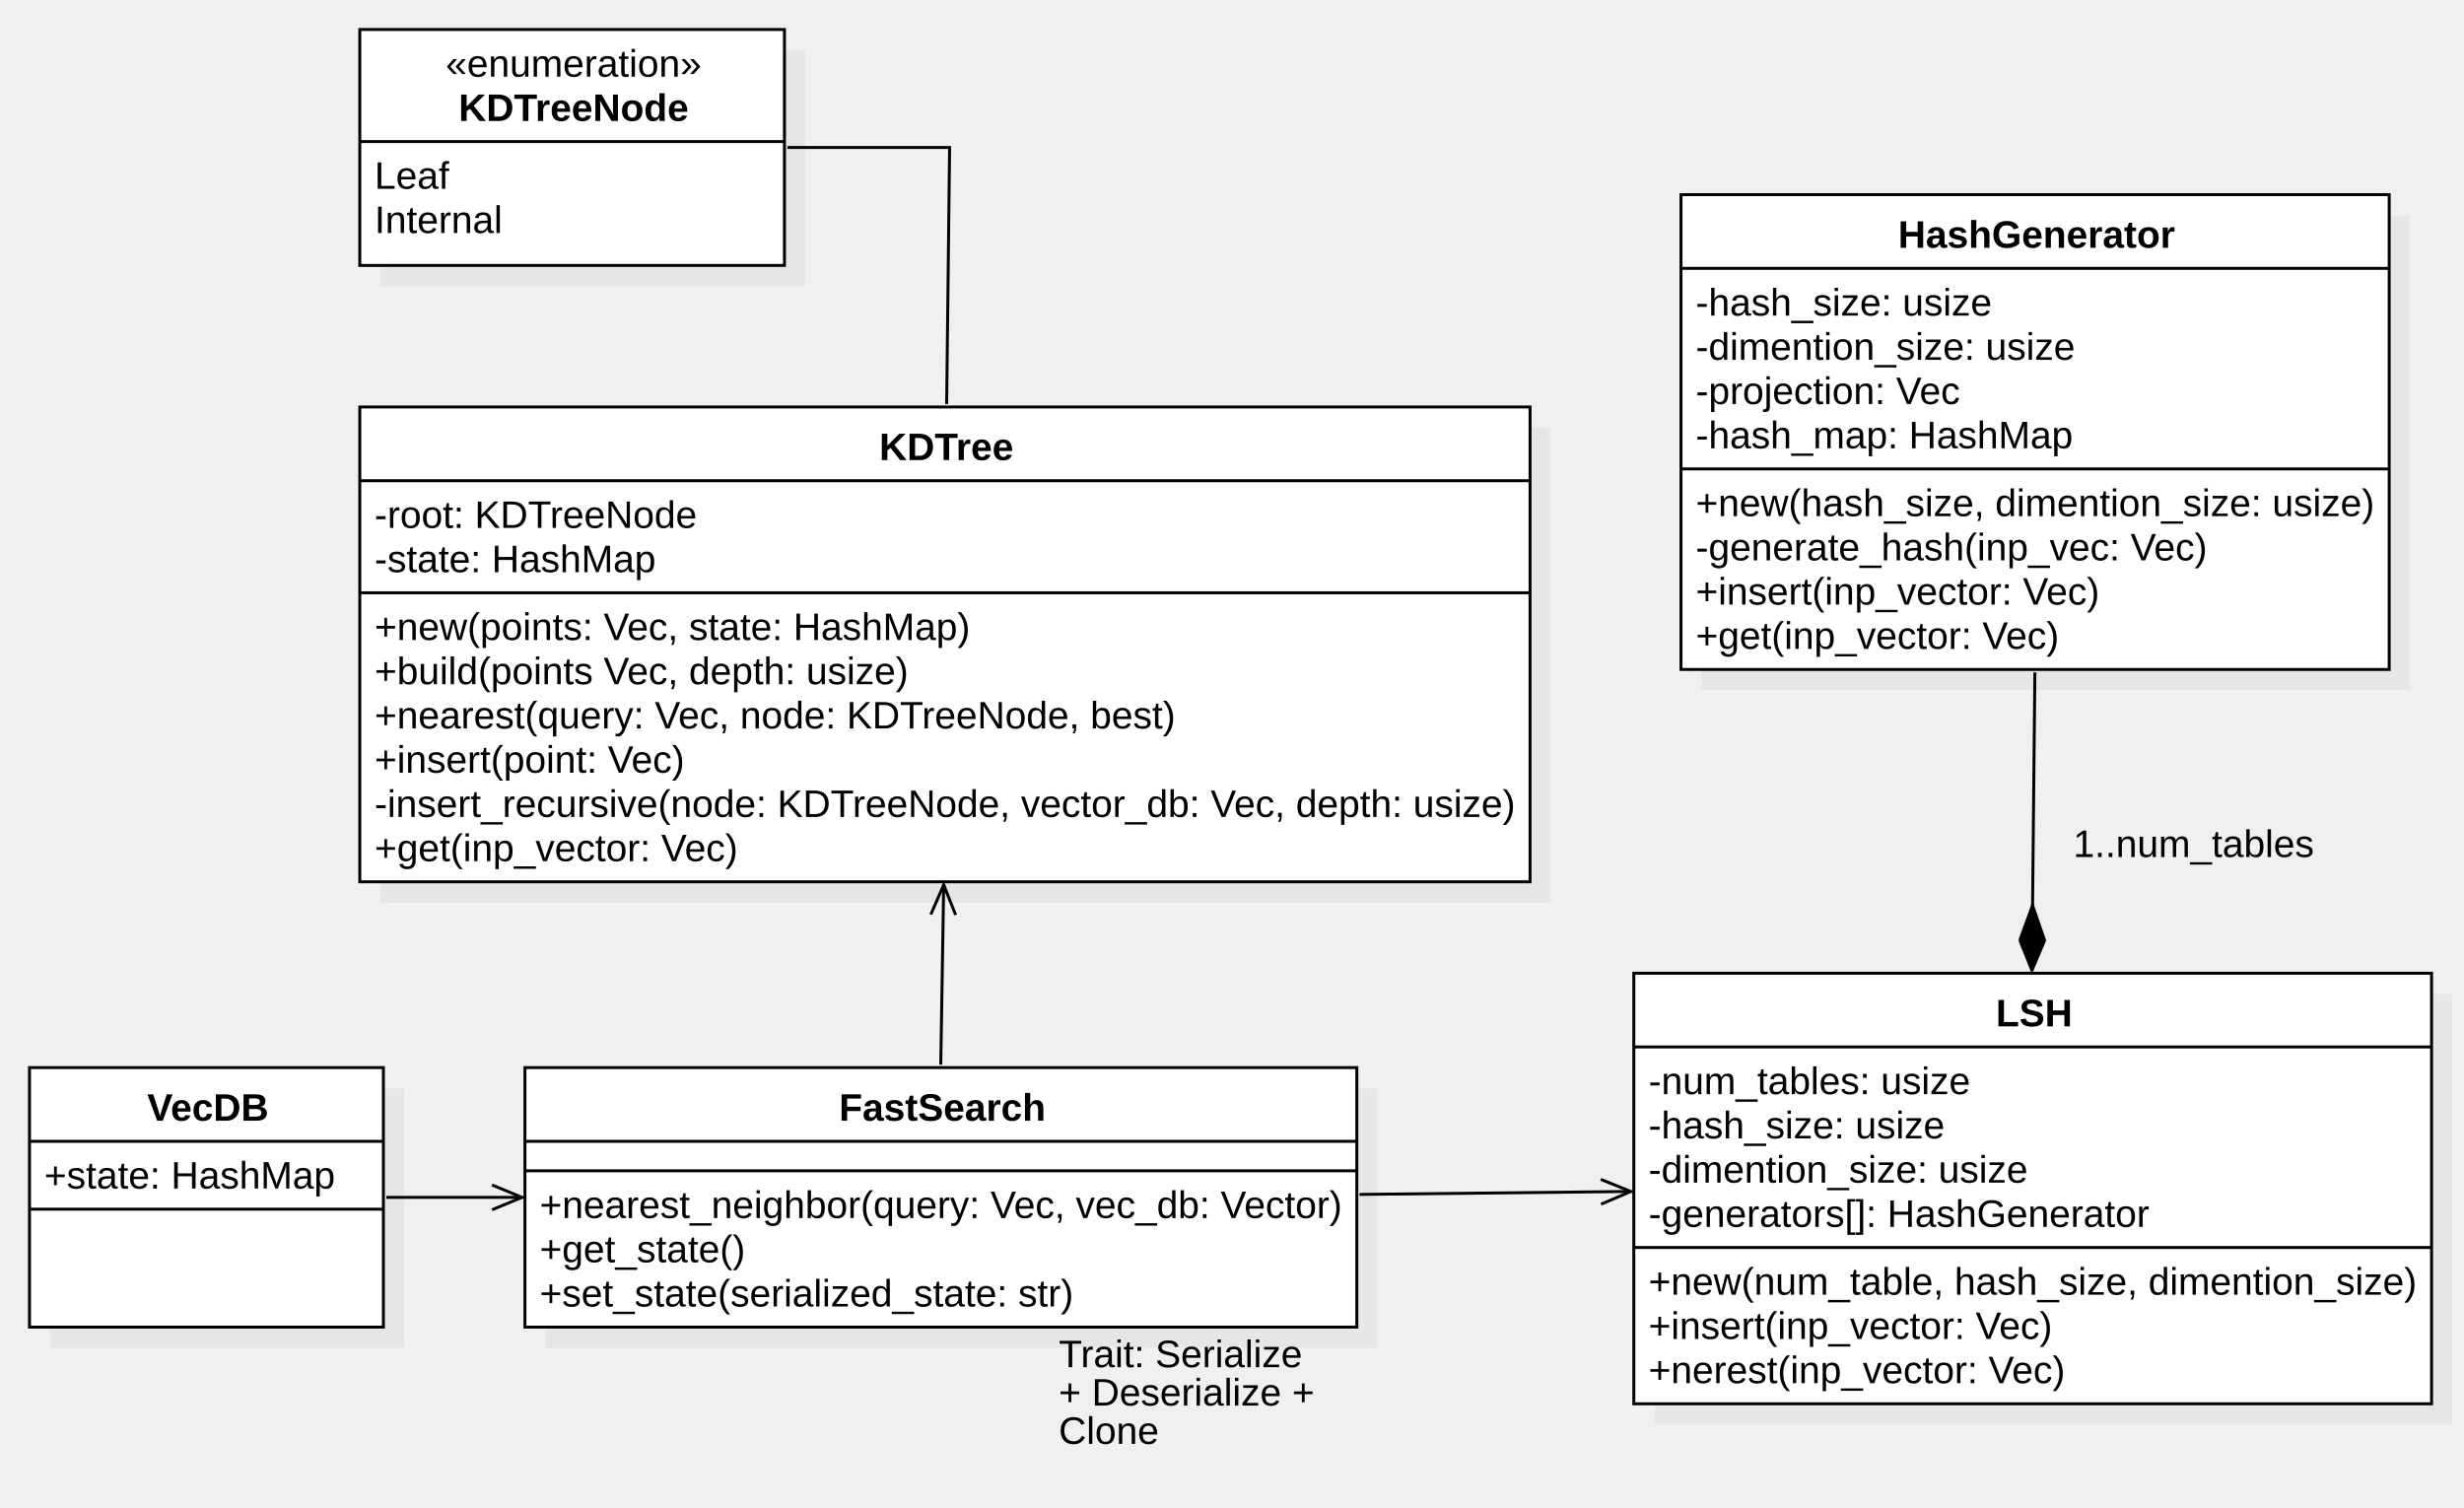
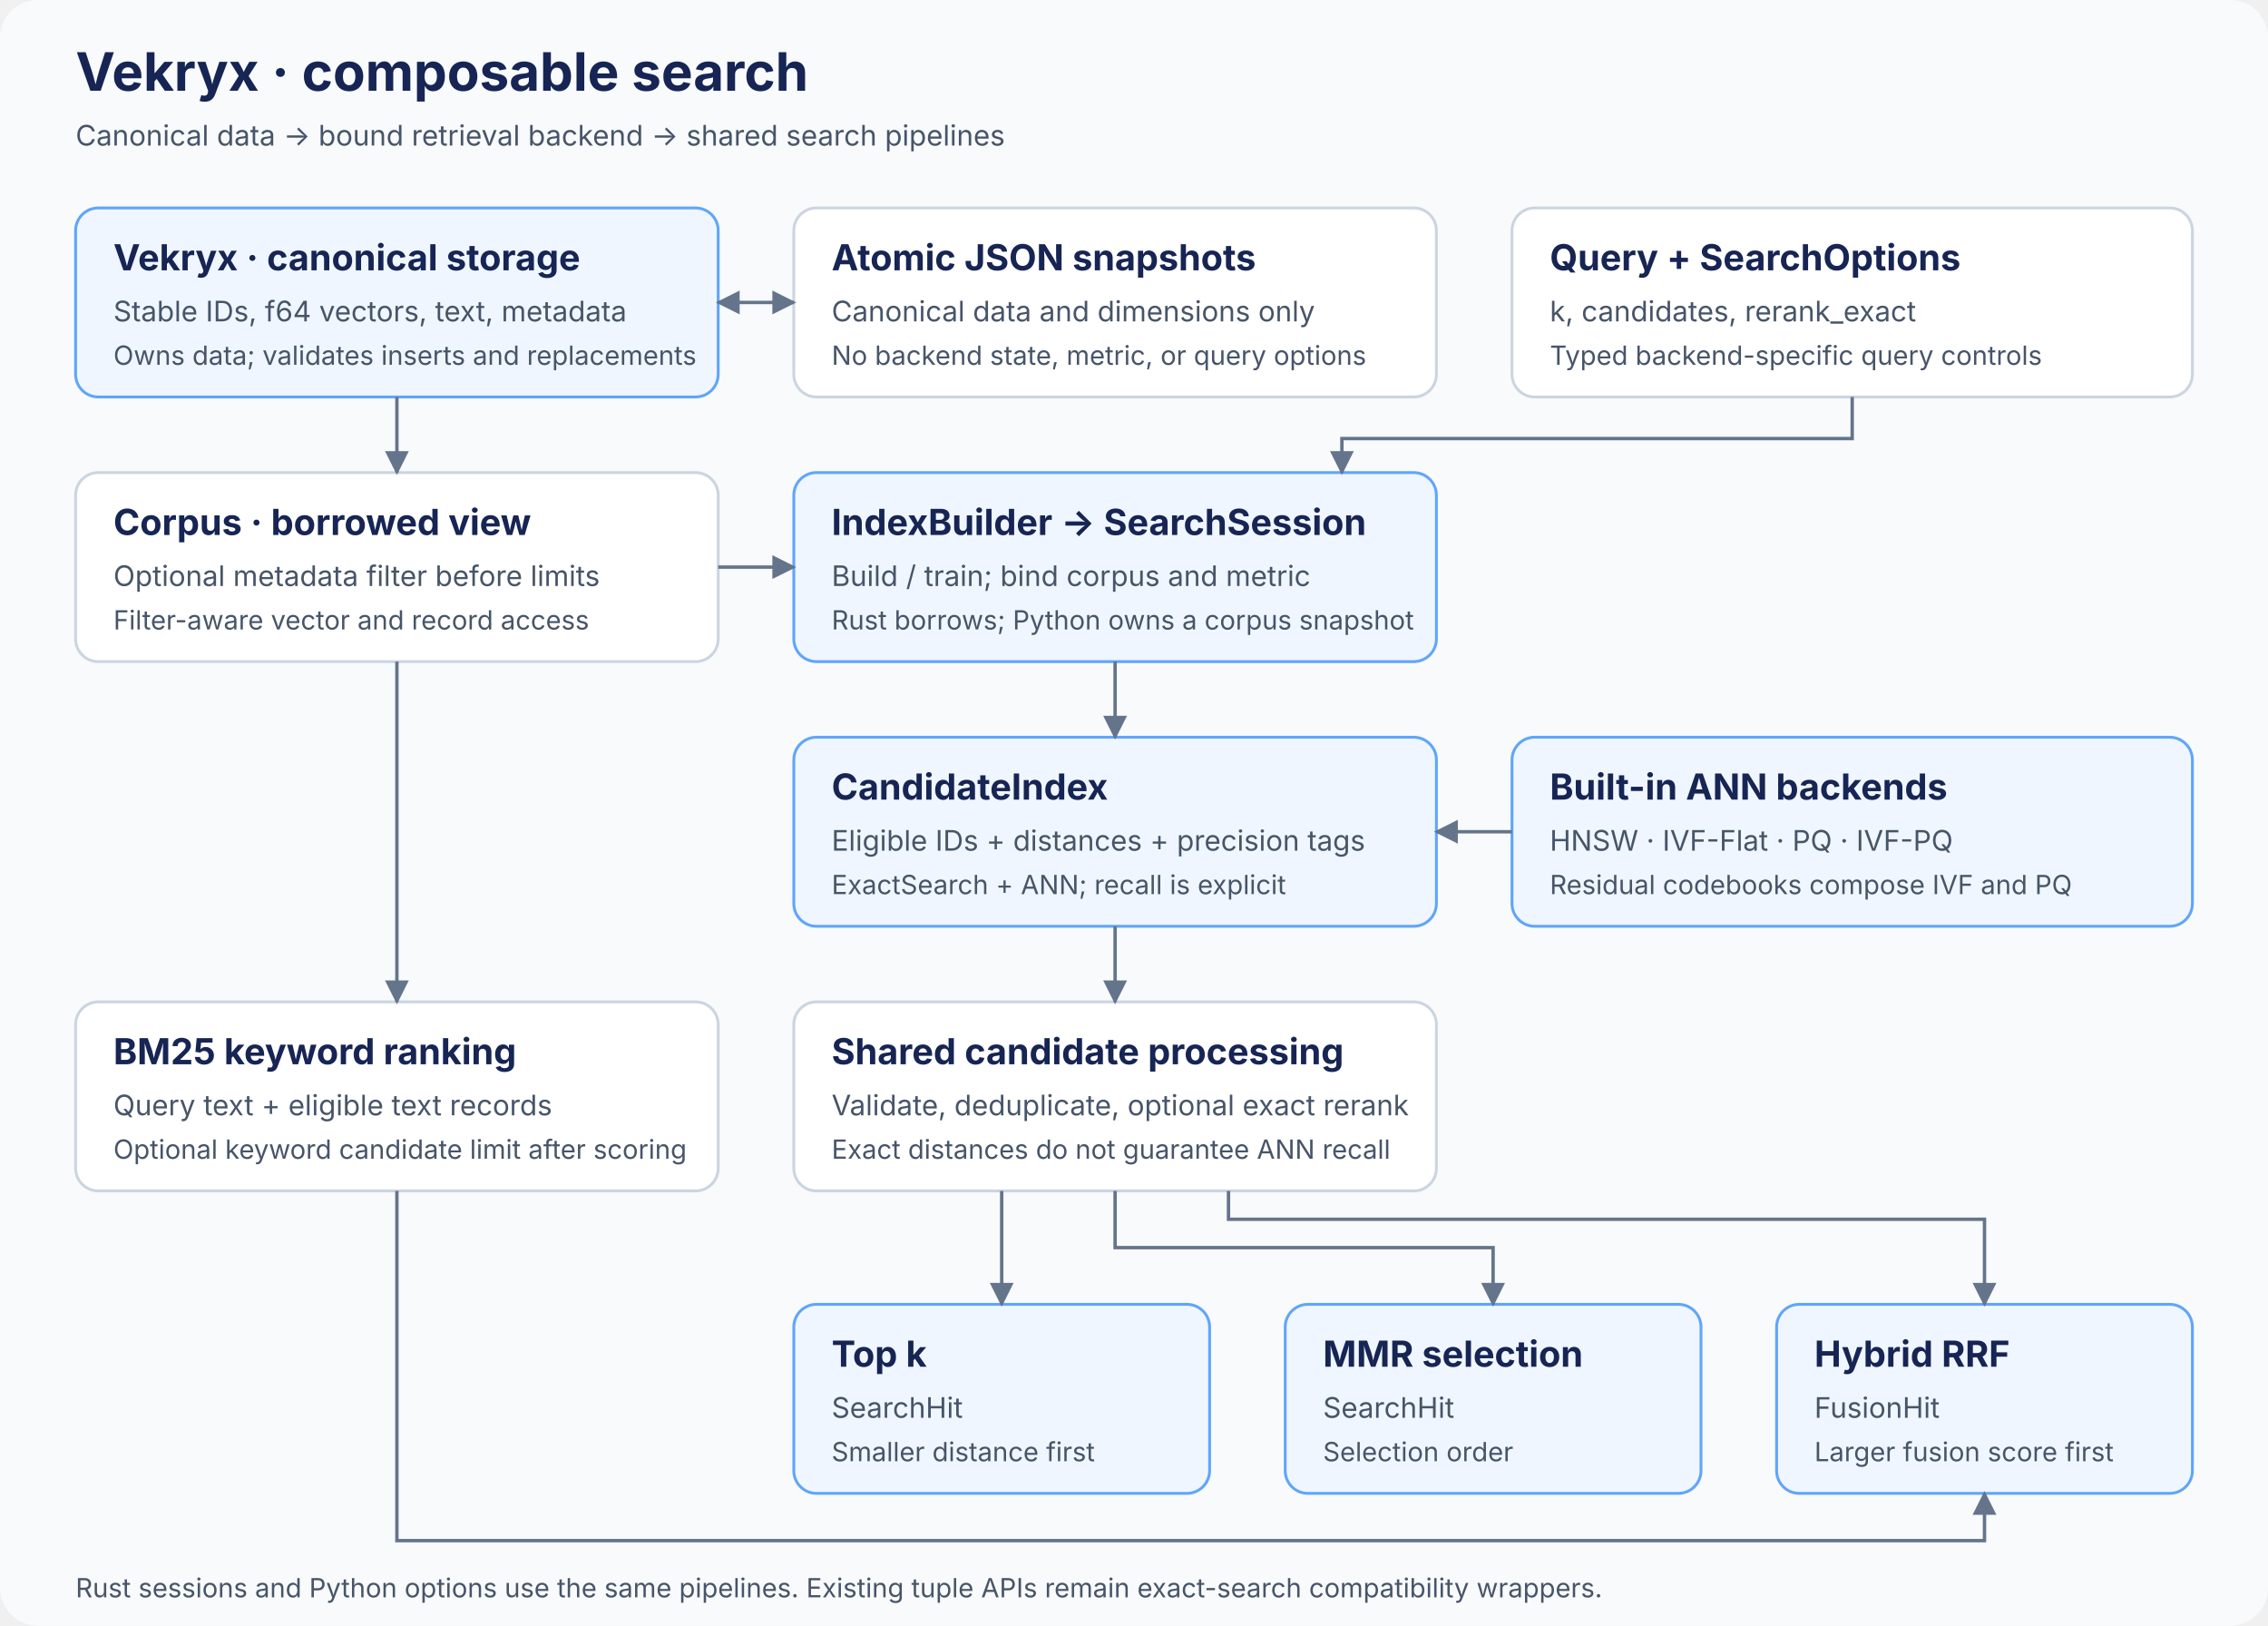
- <svg xmlns="http://www.w3.org/2000/svg" height="511" version="1.1" width="835.508">
-   <defs />
-   <g>
-     <g>
-       <rect fill="#C0C0C0" fill-opacity="0.2" height="161" stroke="none" transform="matrix(1 0 0 1 -54 -166)" width="396.82" x="183" y="311" />
-     </g>
-     <g>
-       <rect fill="#ffffff" height="161" stroke="none" transform="matrix(1 0 0 1 -54 -166)" width="396.82" x="176" y="304" />
-     </g>
-     <g>
-       <path d=" M 122 138 L 518.82 138 L 518.82 299 L 122 299 L 122 138 Z Z" fill="none" paint-order="fill stroke markers" stroke="#000000" stroke-dasharray="" stroke-miterlimit="10" />
-     </g>
-     <g>
-       <path d=" M 122 163 L 518.82 163" fill="none" paint-order="fill stroke markers" stroke="#000000" stroke-dasharray="" stroke-miterlimit="10" />
-     </g>
-     <g>
-       <path d=" M 122 201 L 518.82 201" fill="none" paint-order="fill stroke markers" stroke="#000000" stroke-dasharray="" stroke-miterlimit="10" />
-     </g>
-     <g>
-       <g>
-         <path fill="none" stroke="none" />
-         <text dominant-baseline="central" fill="#000000" font-family="Arial" font-size="13px" font-style="normal" font-weight="bold" stroke="none" text-anchor="middle" text-decoration="undefined" transform="matrix(1 0 0 1 -54 -166)" x="374.91" y="317.5">KDTree</text>
-       </g>
-     </g>
-     <g>
-       <g>
-         <path fill="none" stroke="none" />
-         <text dominant-baseline="central" fill="#000000" font-family="Arial" font-size="13px" font-style="normal" font-weight="normal" stroke="none" text-anchor="start" text-decoration="undefined" transform="matrix(1 0 0 1 -54 -166)" x="181" y="340.5">-root: KDTreeNode</text>
-       </g>
-     </g>
-     <g>
-       <g>
-         <path fill="none" stroke="none" />
-         <text dominant-baseline="central" fill="#000000" font-family="Arial" font-size="13px" font-style="normal" font-weight="normal" stroke="none" text-anchor="start" text-decoration="undefined" transform="matrix(1 0 0 1 -54 -166)" x="181" y="355.5">-state: HashMap</text>
-       </g>
-     </g>
-     <g>
-       <g>
-         <path fill="none" stroke="none" />
-         <text dominant-baseline="central" fill="#000000" font-family="Arial" font-size="13px" font-style="normal" font-weight="normal" stroke="none" text-anchor="start" text-decoration="undefined" transform="matrix(1 0 0 1 -54 -166)" x="181" y="378.5">+new(points: Vec, state: HashMap)</text>
-       </g>
-     </g>
-     <g>
-       <g>
-         <path fill="none" stroke="none" />
-         <text dominant-baseline="central" fill="#000000" font-family="Arial" font-size="13px" font-style="normal" font-weight="normal" stroke="none" text-anchor="start" text-decoration="undefined" transform="matrix(1 0 0 1 -54 -166)" x="181" y="393.5">+build(points Vec, depth: usize)</text>
-       </g>
-     </g>
-     <g>
-       <g>
-         <path fill="none" stroke="none" />
-         <text dominant-baseline="central" fill="#000000" font-family="Arial" font-size="13px" font-style="normal" font-weight="normal" stroke="none" text-anchor="start" text-decoration="undefined" transform="matrix(1 0 0 1 -54 -166)" x="181" y="408.5">+nearest(query: Vec, node: KDTreeNode, best)</text>
-       </g>
-     </g>
-     <g>
-       <g>
-         <path fill="none" stroke="none" />
-         <text dominant-baseline="central" fill="#000000" font-family="Arial" font-size="13px" font-style="normal" font-weight="normal" stroke="none" text-anchor="start" text-decoration="undefined" transform="matrix(1 0 0 1 -54 -166)" x="181" y="423.5">+insert(point: Vec)</text>
-       </g>
-     </g>
-     <g>
-       <g>
-         <path fill="none" stroke="none" />
-         <text dominant-baseline="central" fill="#000000" font-family="Arial" font-size="13px" font-style="normal" font-weight="normal" stroke="none" text-anchor="start" text-decoration="undefined" transform="matrix(1 0 0 1 -54 -166)" x="181" y="438.5">-insert_recursive(node: KDTreeNode, vector_db: Vec, depth: usize)</text>
-       </g>
-     </g>
-     <g>
-       <g>
-         <path fill="none" stroke="none" />
-         <text dominant-baseline="central" fill="#000000" font-family="Arial" font-size="13px" font-style="normal" font-weight="normal" stroke="none" text-anchor="start" text-decoration="undefined" transform="matrix(1 0 0 1 -54 -166)" x="181" y="453.5">+get(inp_vector: Vec)</text>
-       </g>
-     </g>
-     <g>
-       <rect fill="#C0C0C0" fill-opacity="0.2" height="80" stroke="none" transform="matrix(1 0 0 1 -54 -166)" width="144" x="183" y="183" />
-     </g>
-     <g>
-       <rect fill="#ffffff" height="80" stroke="none" transform="matrix(1 0 0 1 -54 -166)" width="144" x="176" y="176" />
-     </g>
-     <g>
-       <path d=" M 122 10 L 266 10 L 266 90 L 122 90 L 122 10 Z Z" fill="none" paint-order="fill stroke markers" stroke="#000000" stroke-dasharray="" stroke-miterlimit="10" />
-     </g>
-     <g>
-       <path d=" M 122 48 L 266 48" fill="none" paint-order="fill stroke markers" stroke="#000000" stroke-dasharray="" stroke-miterlimit="10" />
-     </g>
-     <g>
-       <g>
-         <path fill="none" stroke="none" />
-         <text dominant-baseline="central" fill="#000000" font-family="Arial" font-size="13px" font-style="normal" font-weight="normal" stroke="none" text-anchor="middle" text-decoration="undefined" transform="matrix(1 0 0 1 -54 -166)" x="248.5" y="187.5">«enumeration»</text>
-       </g>
-     </g>
-     <g>
-       <g>
-         <path fill="none" stroke="none" />
-         <text dominant-baseline="central" fill="#000000" font-family="Arial" font-size="13px" font-style="normal" font-weight="bold" stroke="none" text-anchor="middle" text-decoration="undefined" transform="matrix(1 0 0 1 -54 -166)" x="248.5" y="202.5">KDTreeNode</text>
-       </g>
-     </g>
-     <g>
-       <g>
-         <path fill="none" stroke="none" />
-         <text dominant-baseline="central" fill="#000000" font-family="Arial" font-size="13px" font-style="normal" font-weight="normal" stroke="none" text-anchor="start" text-decoration="undefined" transform="matrix(1 0 0 1 -54 -166)" x="181" y="225.5">Leaf</text>
-       </g>
-     </g>
-     <g>
-       <g>
-         <path fill="none" stroke="none" />
-         <text dominant-baseline="central" fill="#000000" font-family="Arial" font-size="13px" font-style="normal" font-weight="normal" stroke="none" text-anchor="start" text-decoration="undefined" transform="matrix(1 0 0 1 -54 -166)" x="181" y="240.5">Internal</text>
-       </g>
-     </g>
-     <g>
-       <path d=" M 321 137 L 322 50 L 267 50" fill="none" paint-order="fill stroke markers" stroke="#000000" stroke-dasharray="" stroke-miterlimit="10" />
-     </g>
-     <g>
-       <rect fill="#C0C0C0" fill-opacity="0.2" height="88" stroke="none" transform="matrix(1 0 0 1 -54 -166)" width="282.086" x="239" y="535" />
-     </g>
-     <g>
-       <rect fill="#ffffff" height="88" stroke="none" transform="matrix(1 0 0 1 -54 -166)" width="282.086" x="232" y="528" />
-     </g>
-     <g>
-       <path d=" M 178 362 L 460.086 362 L 460.086 450 L 178 450 L 178 362 Z Z" fill="none" paint-order="fill stroke markers" stroke="#000000" stroke-dasharray="" stroke-miterlimit="10" />
-     </g>
-     <g>
-       <path d=" M 178 387 L 460.086 387" fill="none" paint-order="fill stroke markers" stroke="#000000" stroke-dasharray="" stroke-miterlimit="10" />
-     </g>
-     <g>
-       <path d=" M 178 397 L 460.086 397" fill="none" paint-order="fill stroke markers" stroke="#000000" stroke-dasharray="" stroke-miterlimit="10" />
-     </g>
-     <g>
-       <g>
-         <path fill="none" stroke="none" />
-         <text dominant-baseline="central" fill="#000000" font-family="Arial" font-size="13px" font-style="normal" font-weight="bold" stroke="none" text-anchor="middle" text-decoration="undefined" transform="matrix(1 0 0 1 -54 -166)" x="373.543" y="541.5">FastSearch</text>
-       </g>
-     </g>
-     <g>
-       <g>
-         <path fill="none" stroke="none" />
-         <text dominant-baseline="central" fill="#000000" font-family="Arial" font-size="13px" font-style="normal" font-weight="normal" stroke="none" text-anchor="start" text-decoration="undefined" transform="matrix(1 0 0 1 -54 -166)" x="237" y="574.5">+nearest_neighbor(query: Vec, vec_db: Vector)</text>
-       </g>
-     </g>
-     <g>
-       <g>
-         <path fill="none" stroke="none" />
-         <text dominant-baseline="central" fill="#000000" font-family="Arial" font-size="13px" font-style="normal" font-weight="normal" stroke="none" text-anchor="start" text-decoration="undefined" transform="matrix(1 0 0 1 -54 -166)" x="237" y="589.5">+get_state()</text>
-       </g>
-     </g>
-     <g>
-       <g>
-         <path fill="none" stroke="none" />
-         <text dominant-baseline="central" fill="#000000" font-family="Arial" font-size="13px" font-style="normal" font-weight="normal" stroke="none" text-anchor="start" text-decoration="undefined" transform="matrix(1 0 0 1 -54 -166)" x="237" y="604.5">+set_state(serialized_state: str)</text>
-       </g>
-     </g>
-     <g>
-       <rect fill="#C0C0C0" fill-opacity="0.2" height="161" stroke="none" transform="matrix(1 0 0 1 -54 -166)" width="240.147" x="631" y="239" />
-     </g>
-     <g>
-       <rect fill="#ffffff" height="161" stroke="none" transform="matrix(1 0 0 1 -54 -166)" width="240.147" x="624" y="232" />
-     </g>
-     <g>
-       <path d=" M 570 66 L 810.147 66 L 810.147 227 L 570 227 L 570 66 Z Z" fill="none" paint-order="fill stroke markers" stroke="#000000" stroke-dasharray="" stroke-miterlimit="10" />
-     </g>
-     <g>
-       <path d=" M 570 91 L 810.147 91" fill="none" paint-order="fill stroke markers" stroke="#000000" stroke-dasharray="" stroke-miterlimit="10" />
-     </g>
-     <g>
-       <path d=" M 570 159 L 810.147 159" fill="none" paint-order="fill stroke markers" stroke="#000000" stroke-dasharray="" stroke-miterlimit="10" />
-     </g>
-     <g>
-       <g>
-         <path fill="none" stroke="none" />
-         <text dominant-baseline="central" fill="#000000" font-family="Arial" font-size="13px" font-style="normal" font-weight="bold" stroke="none" text-anchor="middle" text-decoration="undefined" transform="matrix(1 0 0 1 -54 -166)" x="744.573" y="245.5">HashGenerator</text>
-       </g>
-     </g>
-     <g>
-       <g>
-         <path fill="none" stroke="none" />
-         <text dominant-baseline="central" fill="#000000" font-family="Arial" font-size="13px" font-style="normal" font-weight="normal" stroke="none" text-anchor="start" text-decoration="undefined" transform="matrix(1 0 0 1 -54 -166)" x="629" y="268.5">-hash_size: usize</text>
-       </g>
-     </g>
-     <g>
-       <g>
-         <path fill="none" stroke="none" />
-         <text dominant-baseline="central" fill="#000000" font-family="Arial" font-size="13px" font-style="normal" font-weight="normal" stroke="none" text-anchor="start" text-decoration="undefined" transform="matrix(1 0 0 1 -54 -166)" x="629" y="283.5">-dimention_size: usize</text>
-       </g>
-     </g>
-     <g>
-       <g>
-         <path fill="none" stroke="none" />
-         <text dominant-baseline="central" fill="#000000" font-family="Arial" font-size="13px" font-style="normal" font-weight="normal" stroke="none" text-anchor="start" text-decoration="undefined" transform="matrix(1 0 0 1 -54 -166)" x="629" y="298.5">-projection: Vec</text>
-       </g>
-     </g>
-     <g>
-       <g>
-         <path fill="none" stroke="none" />
-         <text dominant-baseline="central" fill="#000000" font-family="Arial" font-size="13px" font-style="normal" font-weight="normal" stroke="none" text-anchor="start" text-decoration="undefined" transform="matrix(1 0 0 1 -54 -166)" x="629" y="313.5">-hash_map: HashMap</text>
-       </g>
-     </g>
-     <g>
-       <g>
-         <path fill="none" stroke="none" />
-         <text dominant-baseline="central" fill="#000000" font-family="Arial" font-size="13px" font-style="normal" font-weight="normal" stroke="none" text-anchor="start" text-decoration="undefined" transform="matrix(1 0 0 1 -54 -166)" x="629" y="336.5">+new(hash_size, dimention_size: usize)</text>
-       </g>
-     </g>
-     <g>
-       <g>
-         <path fill="none" stroke="none" />
-         <text dominant-baseline="central" fill="#000000" font-family="Arial" font-size="13px" font-style="normal" font-weight="normal" stroke="none" text-anchor="start" text-decoration="undefined" transform="matrix(1 0 0 1 -54 -166)" x="629" y="351.5">-generate_hash(inp_vec: Vec)</text>
-       </g>
-     </g>
-     <g>
-       <g>
-         <path fill="none" stroke="none" />
-         <text dominant-baseline="central" fill="#000000" font-family="Arial" font-size="13px" font-style="normal" font-weight="normal" stroke="none" text-anchor="start" text-decoration="undefined" transform="matrix(1 0 0 1 -54 -166)" x="629" y="366.5">+insert(inp_vector: Vec)</text>
-       </g>
-     </g>
-     <g>
-       <g>
-         <path fill="none" stroke="none" />
-         <text dominant-baseline="central" fill="#000000" font-family="Arial" font-size="13px" font-style="normal" font-weight="normal" stroke="none" text-anchor="start" text-decoration="undefined" transform="matrix(1 0 0 1 -54 -166)" x="629" y="381.5">+get(inp_vector: Vec)</text>
-       </g>
-     </g>
-     <g>
-       <rect fill="#C0C0C0" fill-opacity="0.2" height="146" stroke="none" transform="matrix(1 0 0 1 -54 -166)" width="270.508" x="615" y="503" />
-     </g>
-     <g>
-       <rect fill="#ffffff" height="146" stroke="none" transform="matrix(1 0 0 1 -54 -166)" width="270.508" x="608" y="496" />
-     </g>
-     <g>
-       <path d=" M 554 330 L 824.508 330 L 824.508 476 L 554 476 L 554 330 Z Z" fill="none" paint-order="fill stroke markers" stroke="#000000" stroke-dasharray="" stroke-miterlimit="10" />
-     </g>
-     <g>
-       <path d=" M 554 355 L 824.508 355" fill="none" paint-order="fill stroke markers" stroke="#000000" stroke-dasharray="" stroke-miterlimit="10" />
-     </g>
-     <g>
-       <path d=" M 554 423 L 824.508 423" fill="none" paint-order="fill stroke markers" stroke="#000000" stroke-dasharray="" stroke-miterlimit="10" />
-     </g>
-     <g>
-       <g>
-         <path fill="none" stroke="none" />
-         <text dominant-baseline="central" fill="#000000" font-family="Arial" font-size="13px" font-style="normal" font-weight="bold" stroke="none" text-anchor="middle" text-decoration="undefined" transform="matrix(1 0 0 1 -54 -166)" x="743.754" y="509.5">LSH</text>
-       </g>
-     </g>
-     <g>
-       <g>
-         <path fill="none" stroke="none" />
-         <text dominant-baseline="central" fill="#000000" font-family="Arial" font-size="13px" font-style="normal" font-weight="normal" stroke="none" text-anchor="start" text-decoration="undefined" transform="matrix(1 0 0 1 -54 -166)" x="613" y="532.5">-num_tables: usize</text>
-       </g>
-     </g>
-     <g>
-       <g>
-         <path fill="none" stroke="none" />
-         <text dominant-baseline="central" fill="#000000" font-family="Arial" font-size="13px" font-style="normal" font-weight="normal" stroke="none" text-anchor="start" text-decoration="undefined" transform="matrix(1 0 0 1 -54 -166)" x="613" y="547.5">-hash_size: usize</text>
-       </g>
-     </g>
-     <g>
-       <g>
-         <path fill="none" stroke="none" />
-         <text dominant-baseline="central" fill="#000000" font-family="Arial" font-size="13px" font-style="normal" font-weight="normal" stroke="none" text-anchor="start" text-decoration="undefined" transform="matrix(1 0 0 1 -54 -166)" x="613" y="562.5">-dimention_size: usize</text>
-       </g>
-     </g>
-     <g>
-       <g>
-         <path fill="none" stroke="none" />
-         <text dominant-baseline="central" fill="#000000" font-family="Arial" font-size="13px" font-style="normal" font-weight="normal" stroke="none" text-anchor="start" text-decoration="undefined" transform="matrix(1 0 0 1 -54 -166)" x="613" y="577.5">-generators[]: HashGenerator</text>
-       </g>
-     </g>
-     <g>
-       <g>
-         <path fill="none" stroke="none" />
-         <text dominant-baseline="central" fill="#000000" font-family="Arial" font-size="13px" font-style="normal" font-weight="normal" stroke="none" text-anchor="start" text-decoration="undefined" transform="matrix(1 0 0 1 -54 -166)" x="613" y="600.5">+new(num_table, hash_size, dimention_size)</text>
-       </g>
-     </g>
-     <g>
-       <g>
-         <path fill="none" stroke="none" />
-         <text dominant-baseline="central" fill="#000000" font-family="Arial" font-size="13px" font-style="normal" font-weight="normal" stroke="none" text-anchor="start" text-decoration="undefined" transform="matrix(1 0 0 1 -54 -166)" x="613" y="615.5">+insert(inp_vector: Vec)</text>
-       </g>
-     </g>
-     <g>
-       <g>
-         <path fill="none" stroke="none" />
-         <text dominant-baseline="central" fill="#000000" font-family="Arial" font-size="13px" font-style="normal" font-weight="normal" stroke="none" text-anchor="start" text-decoration="undefined" transform="matrix(1 0 0 1 -54 -166)" x="613" y="630.5">+nerest(inp_vector: Vec)</text>
-       </g>
-     </g>
-     <g>
-       <path d=" M 690 228 L 689 329" fill="none" paint-order="fill stroke markers" stroke="#000000" stroke-dasharray="" stroke-miterlimit="10" />
-     </g>
-     <g>
-       <path d=" M 684.891 318.796 L 689 329 L 693.31 318.879 L 689.218 307.001" fill="#000000" paint-order="stroke fill markers" stroke="none" />
-     </g>
-     <g>
-       <path d=" M 684.891 318.796 L 689 329 L 693.31 318.879 L 689.218 307.001 L 684.891 318.796" fill="none" paint-order="fill stroke markers" stroke="#000000" stroke-dasharray="" stroke-miterlimit="10" />
-     </g>
-     <g>
-       <path d=" M 319 361 L 320 300" fill="none" paint-order="fill stroke markers" stroke="#000000" stroke-dasharray="" stroke-miterlimit="10" />
-     </g>
-     <g>
-       <path d=" M 324.042 310.23 L 320 300 L 315.624 310.092" fill="none" paint-order="fill stroke markers" stroke="#000000" stroke-dasharray="" stroke-miterlimit="10" />
-     </g>
-     <g>
-       <path d=" M 461 405 L 553 404" fill="none" paint-order="fill stroke markers" stroke="#000000" stroke-dasharray="" stroke-miterlimit="10" />
-     </g>
-     <g>
-       <path d=" M 542.884 408.32 L 553 404 L 542.792 399.901" fill="none" paint-order="fill stroke markers" stroke="#000000" stroke-dasharray="" stroke-miterlimit="10" />
-     </g>
-     <g>
-       <rect fill="#C0C0C0" fill-opacity="0.2" height="88" stroke="none" transform="matrix(1 0 0 1 -54 -166)" width="120" x="71" y="535" />
-     </g>
-     <g>
-       <rect fill="#ffffff" height="88" stroke="none" transform="matrix(1 0 0 1 -54 -166)" width="120" x="64" y="528" />
-     </g>
-     <g>
-       <path d=" M 10 362 L 130 362 L 130 450 L 10 450 L 10 362 Z Z" fill="none" paint-order="fill stroke markers" stroke="#000000" stroke-dasharray="" stroke-miterlimit="10" />
-     </g>
-     <g>
-       <path d=" M 10 387 L 130 387" fill="none" paint-order="fill stroke markers" stroke="#000000" stroke-dasharray="" stroke-miterlimit="10" />
-     </g>
-     <g>
-       <path d=" M 10 410 L 130 410" fill="none" paint-order="fill stroke markers" stroke="#000000" stroke-dasharray="" stroke-miterlimit="10" />
-     </g>
-     <g>
-       <g>
-         <path fill="none" stroke="none" />
-         <text dominant-baseline="central" fill="#000000" font-family="Arial" font-size="13px" font-style="normal" font-weight="bold" stroke="none" text-anchor="middle" text-decoration="undefined" transform="matrix(1 0 0 1 -54 -166)" x="124.5" y="541.5">VecDB</text>
-       </g>
-     </g>
-     <g>
-       <g>
-         <path fill="none" stroke="none" />
-         <text dominant-baseline="central" fill="#000000" font-family="Arial" font-size="13px" font-style="normal" font-weight="normal" stroke="none" text-anchor="start" text-decoration="undefined" transform="matrix(1 0 0 1 -54 -166)" x="69" y="564.5">+state: HashMap</text>
-       </g>
-     </g>
-     <g>
-       <path d=" M 131 406 L 177 406" fill="none" paint-order="fill stroke markers" stroke="#000000" stroke-dasharray="" stroke-miterlimit="10" />
-     </g>
-     <g>
-       <path d=" M 166.837 410.21 L 177 406 L 166.837 401.79" fill="none" paint-order="fill stroke markers" stroke="#000000" stroke-dasharray="" stroke-miterlimit="10" />
-     </g>
-     <g>
-       <g>
-         <path fill="none" stroke="none" />
-         <text dominant-baseline="text-before-edge" fill="#000000" font-family="Arial" font-size="13px" font-style="normal" font-weight="normal" stroke="none" text-anchor="start" text-decoration="undefined" transform="matrix(1 0 0 1 -54 -166)" x="413" y="621">Trait: Serialize</text>
-         <text dominant-baseline="text-before-edge" fill="#000000" font-family="Arial" font-size="13px" font-style="normal" font-weight="normal" stroke="none" text-anchor="start" text-decoration="undefined" transform="matrix(1 0 0 1 -54 -166)" x="413" y="634">+ Deserialize +</text>
-         <text dominant-baseline="text-before-edge" fill="#000000" font-family="Arial" font-size="13px" font-style="normal" font-weight="normal" stroke="none" text-anchor="start" text-decoration="undefined" transform="matrix(1 0 0 1 -54 -166)" x="413" y="647">Clone</text>
-       </g>
-     </g>
-     <g>
-       <g>
-         <path fill="none" stroke="none" />
-         <text dominant-baseline="text-before-edge" fill="#000000" font-family="Arial" font-size="13px" font-style="normal" font-weight="normal" stroke="none" text-anchor="start" text-decoration="undefined" transform="matrix(1 0 0 1 -54 -166)" x="757" y="448">1..num_tables</text>
-       </g>
-     </g>
-   </g>
+ <svg xmlns="http://www.w3.org/2000/svg" width="1200" height="860" viewBox="0 0 1200 860" role="img" aria-labelledby="title desc">
+   <defs>
+     <marker id="arrow" viewBox="0 0 10 10" refX="9" refY="5" markerWidth="7" markerHeight="7" orient="auto-start-reverse">
+       <path d="M 0 0 L 10 5 L 0 10 z" fill="#64748b" />
+     </marker>
+     <style>
+       text { font-family: system-ui, -apple-system, sans-serif; fill: #172554; }
+       .heading { font-size: 28px; font-weight: 700; }
+       .label { font-size: 19px; font-weight: 650; }
+       .body { font-size: 15px; fill: #475569; }
+       .small { font-size: 14px; fill: #475569; }
+       .box { fill: #fff; stroke: #cbd5e1; stroke-width: 1.5; }
+       .core { fill: #eff6ff; stroke: #60a5fa; stroke-width: 1.5; }
+       .line { fill: none; stroke: #64748b; stroke-width: 1.8; marker-end: url(#arrow); }
+     </style>
+   </defs>
+   <rect width="1200" height="860" rx="20" fill="#f8fafc" />
+   <text x="40" y="48" class="heading">Vekryx · composable search</text>
+   <text x="40" y="77" class="body">Canonical data → bound retrieval backend → shared search pipelines</text>
+   <rect x="40" y="110" width="340" height="100" rx="12" class="core" />
+   <text x="60" y="143" class="label">Vekryx · canonical storage</text>
+   <text x="60" y="170" class="body">Stable IDs, f64 vectors, text, metadata</text>
+   <text x="60" y="193" class="small">Owns data; validates inserts and replacements</text>
+   <rect x="40" y="250" width="340" height="100" rx="12" class="box" />
+   <text x="60" y="283" class="label">Corpus · borrowed view</text>
+   <text x="60" y="310" class="body">Optional metadata filter before limits</text>
+   <text x="60" y="333" class="small">Filter-aware vector and record access</text>
+   <path d="M 210 210 V 250" class="line" />
+   <rect x="420" y="110" width="340" height="100" rx="12" class="box" />
+   <text x="440" y="143" class="label">Atomic JSON snapshots</text>
+   <text x="440" y="170" class="body">Canonical data and dimensions only</text>
+   <text x="440" y="193" class="small">No backend state, metric, or query options</text>
+   <path d="M 380 160 H 420" class="line" marker-start="url(#arrow)" />
+   <rect x="420" y="250" width="340" height="100" rx="12" class="core" />
+   <text x="440" y="283" class="label">IndexBuilder → SearchSession</text>
+   <text x="440" y="310" class="body">Build / train; bind corpus and metric</text>
+   <text x="440" y="333" class="small">Rust borrows; Python owns a corpus snapshot</text>
+   <path d="M 380 300 H 420" class="line" />
+   <rect x="800" y="110" width="360" height="100" rx="12" class="box" />
+   <text x="820" y="143" class="label">Query + SearchOptions</text>
+   <text x="820" y="170" class="body">k, candidates, rerank_exact</text>
+   <text x="820" y="193" class="small">Typed backend-specific query controls</text>
+   <path d="M 980 210 V 232 H 710 V 250" class="line" />
+   <rect x="420" y="390" width="340" height="100" rx="12" class="core" />
+   <text x="440" y="423" class="label">CandidateIndex</text>
+   <text x="440" y="450" class="body">Eligible IDs + distances + precision tags</text>
+   <text x="440" y="473" class="small">ExactSearch + ANN; recall is explicit</text>
+   <path d="M 590 350 V 390" class="line" />
+   <rect x="800" y="390" width="360" height="100" rx="12" class="core" />
+   <text x="820" y="423" class="label">Built-in ANN backends</text>
+   <text x="820" y="450" class="body">HNSW · IVF-Flat · PQ · IVF-PQ</text>
+   <text x="820" y="473" class="small">Residual codebooks compose IVF and PQ</text>
+   <path d="M 800 440 H 760" class="line" />
+   <rect x="420" y="530" width="340" height="100" rx="12" class="box" />
+   <text x="440" y="563" class="label">Shared candidate processing</text>
+   <text x="440" y="590" class="body">Validate, deduplicate, optional exact rerank</text>
+   <text x="440" y="613" class="small">Exact distances do not guarantee ANN recall</text>
+   <path d="M 590 490 V 530" class="line" />
+   <rect x="40" y="530" width="340" height="100" rx="12" class="box" />
+   <text x="60" y="563" class="label">BM25 keyword ranking</text>
+   <text x="60" y="590" class="body">Query text + eligible text records</text>
+   <text x="60" y="613" class="small">Optional keyword candidate limit after scoring</text>
+   <path d="M 210 350 V 530" class="line" />
+   <rect x="420" y="690" width="220" height="100" rx="12" class="core" />
+   <text x="440" y="723" class="label">Top k</text>
+   <text x="440" y="750" class="body">SearchHit</text>
+   <text x="440" y="773" class="small">Smaller distance first</text>
+   <rect x="680" y="690" width="220" height="100" rx="12" class="core" />
+   <text x="700" y="723" class="label">MMR selection</text>
+   <text x="700" y="750" class="body">SearchHit</text>
+   <text x="700" y="773" class="small">Selection order</text>
+   <rect x="940" y="690" width="220" height="100" rx="12" class="core" />
+   <text x="960" y="723" class="label">Hybrid RRF</text>
+   <text x="960" y="750" class="body">FusionHit</text>
+   <text x="960" y="773" class="small">Larger fusion score first</text>
+   <path d="M 530 630 V 690" class="line" />
+   <path d="M 590 630 V 660 H 790 V 690" class="line" />
+   <path d="M 650 630 V 645 H 1050 V 690" class="line" />
+   <path d="M 210 630 V 815 H 1050 V 790" class="line" />
+   <text x="40" y="845" class="small">Rust sessions and Python options use the same pipelines. Existing tuple APIs remain exact-search compatibility wrappers.</text>
</svg>
